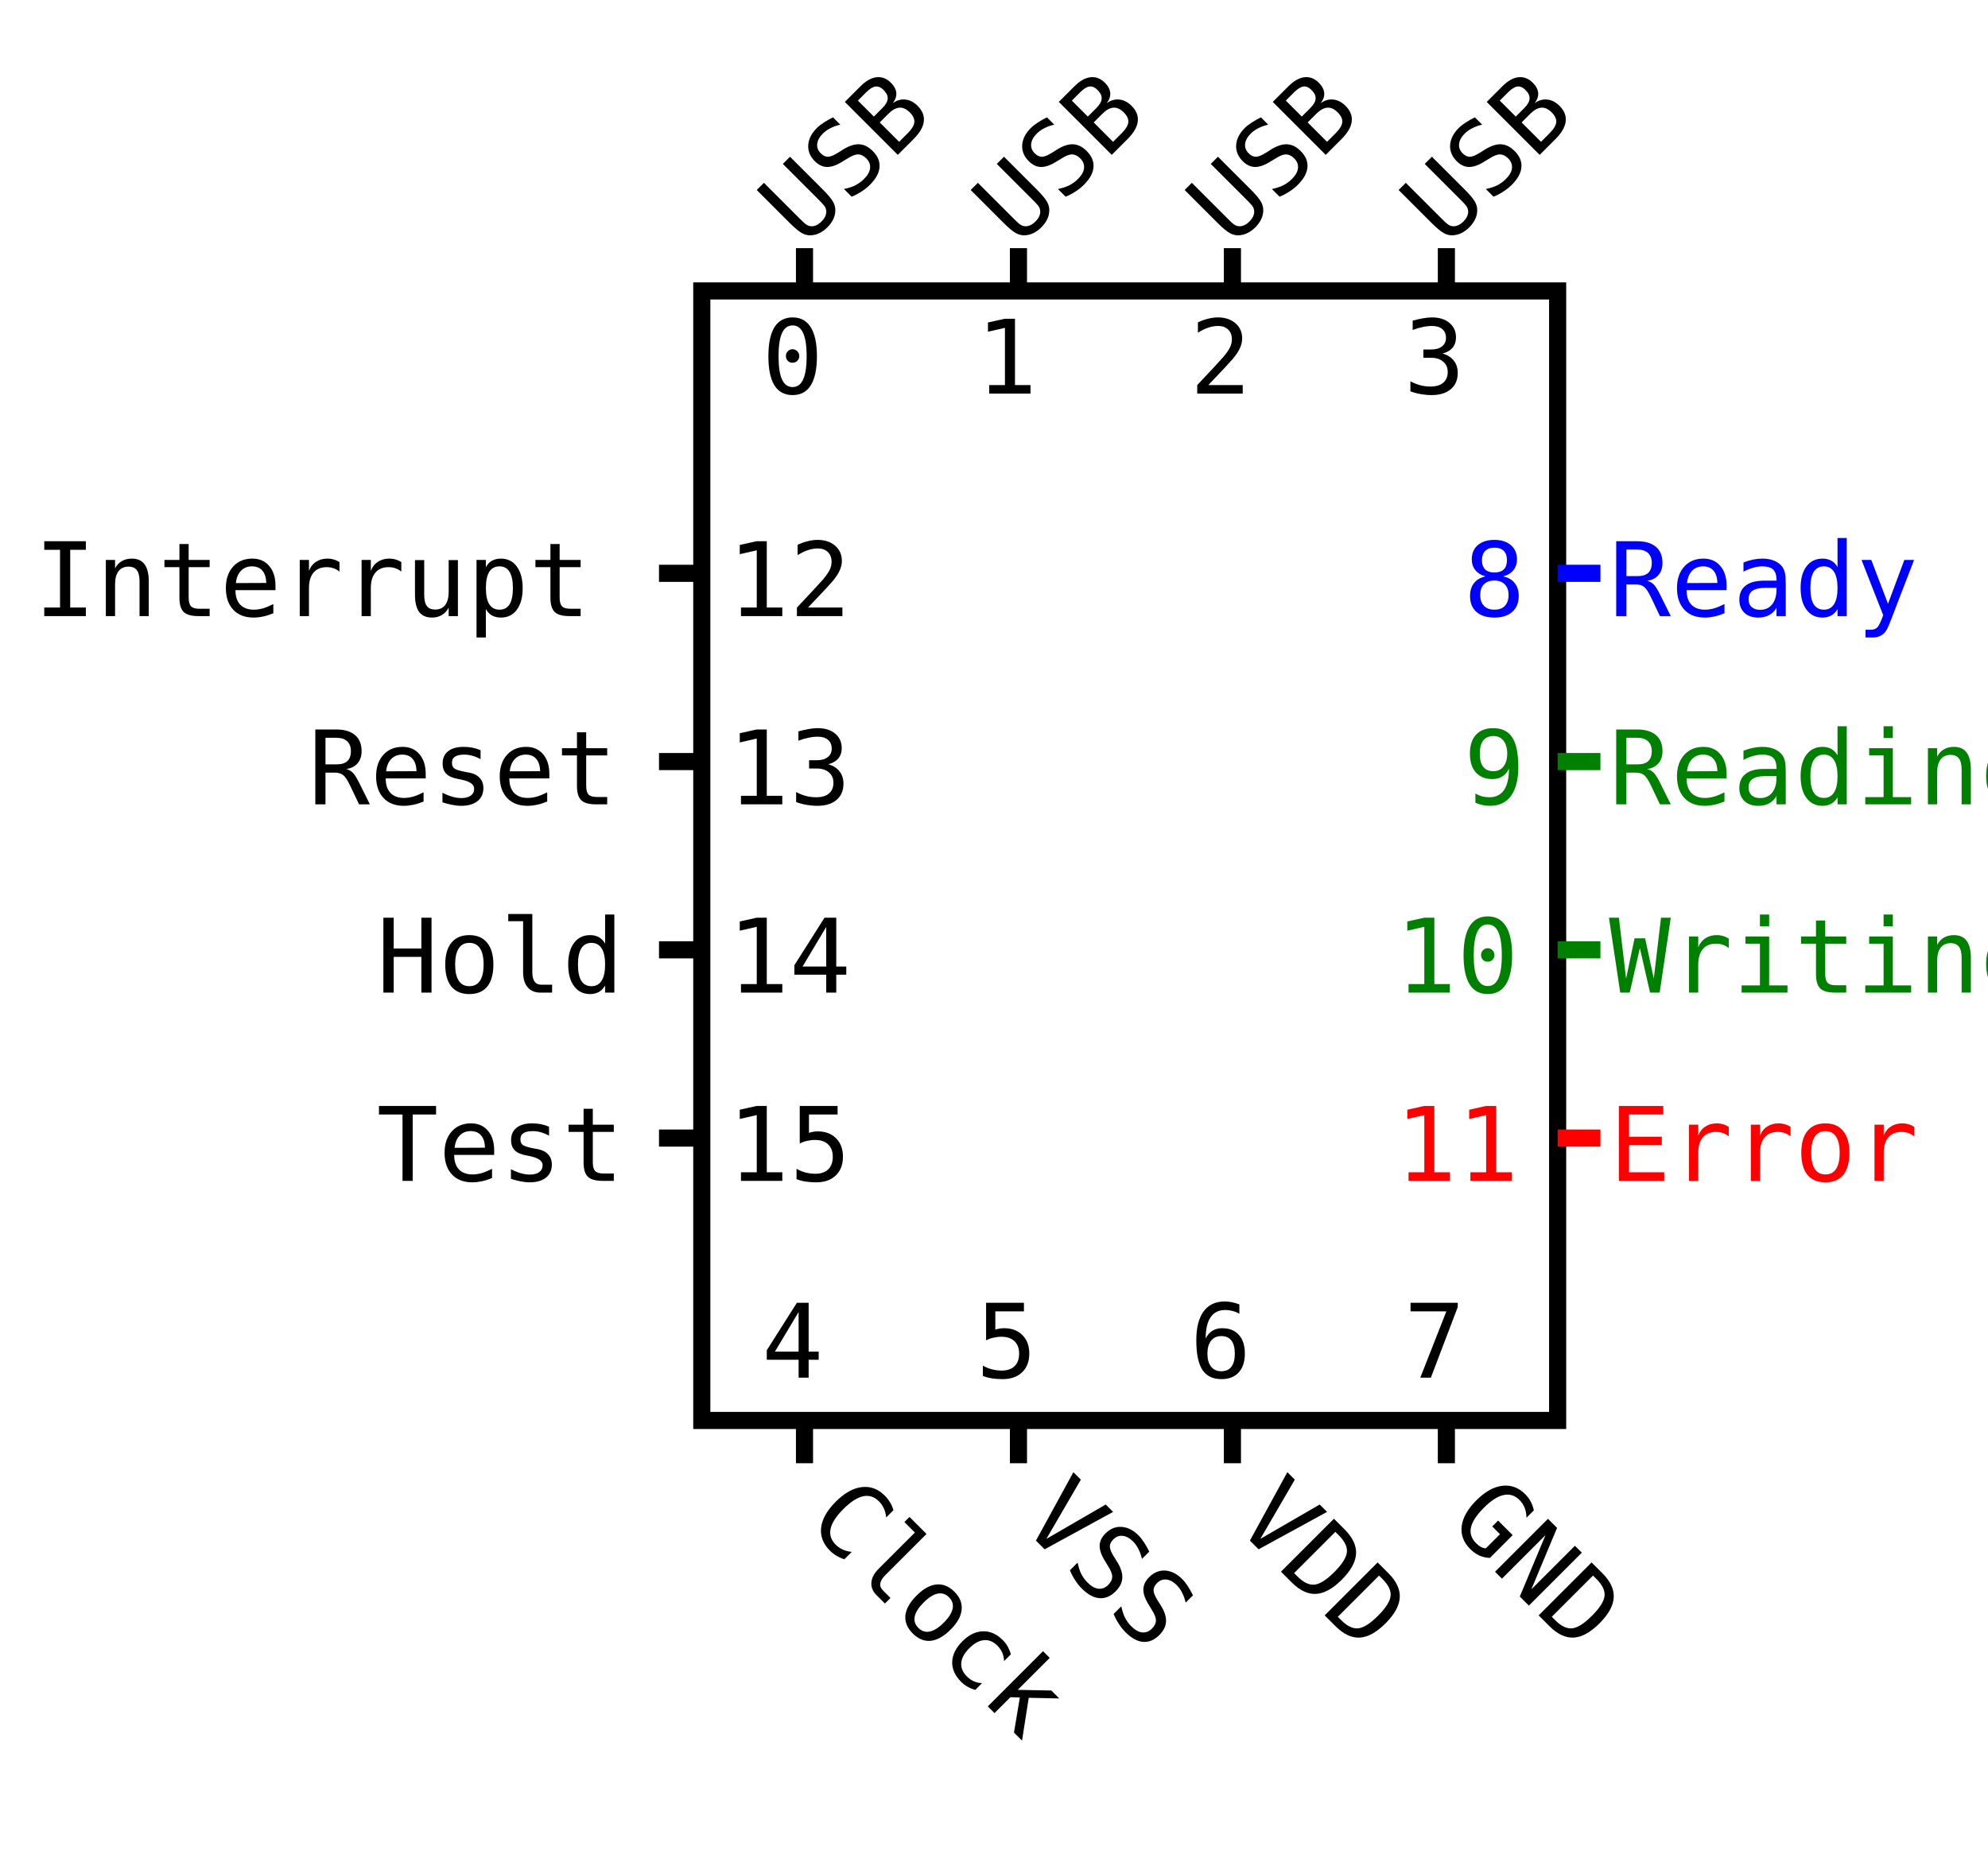
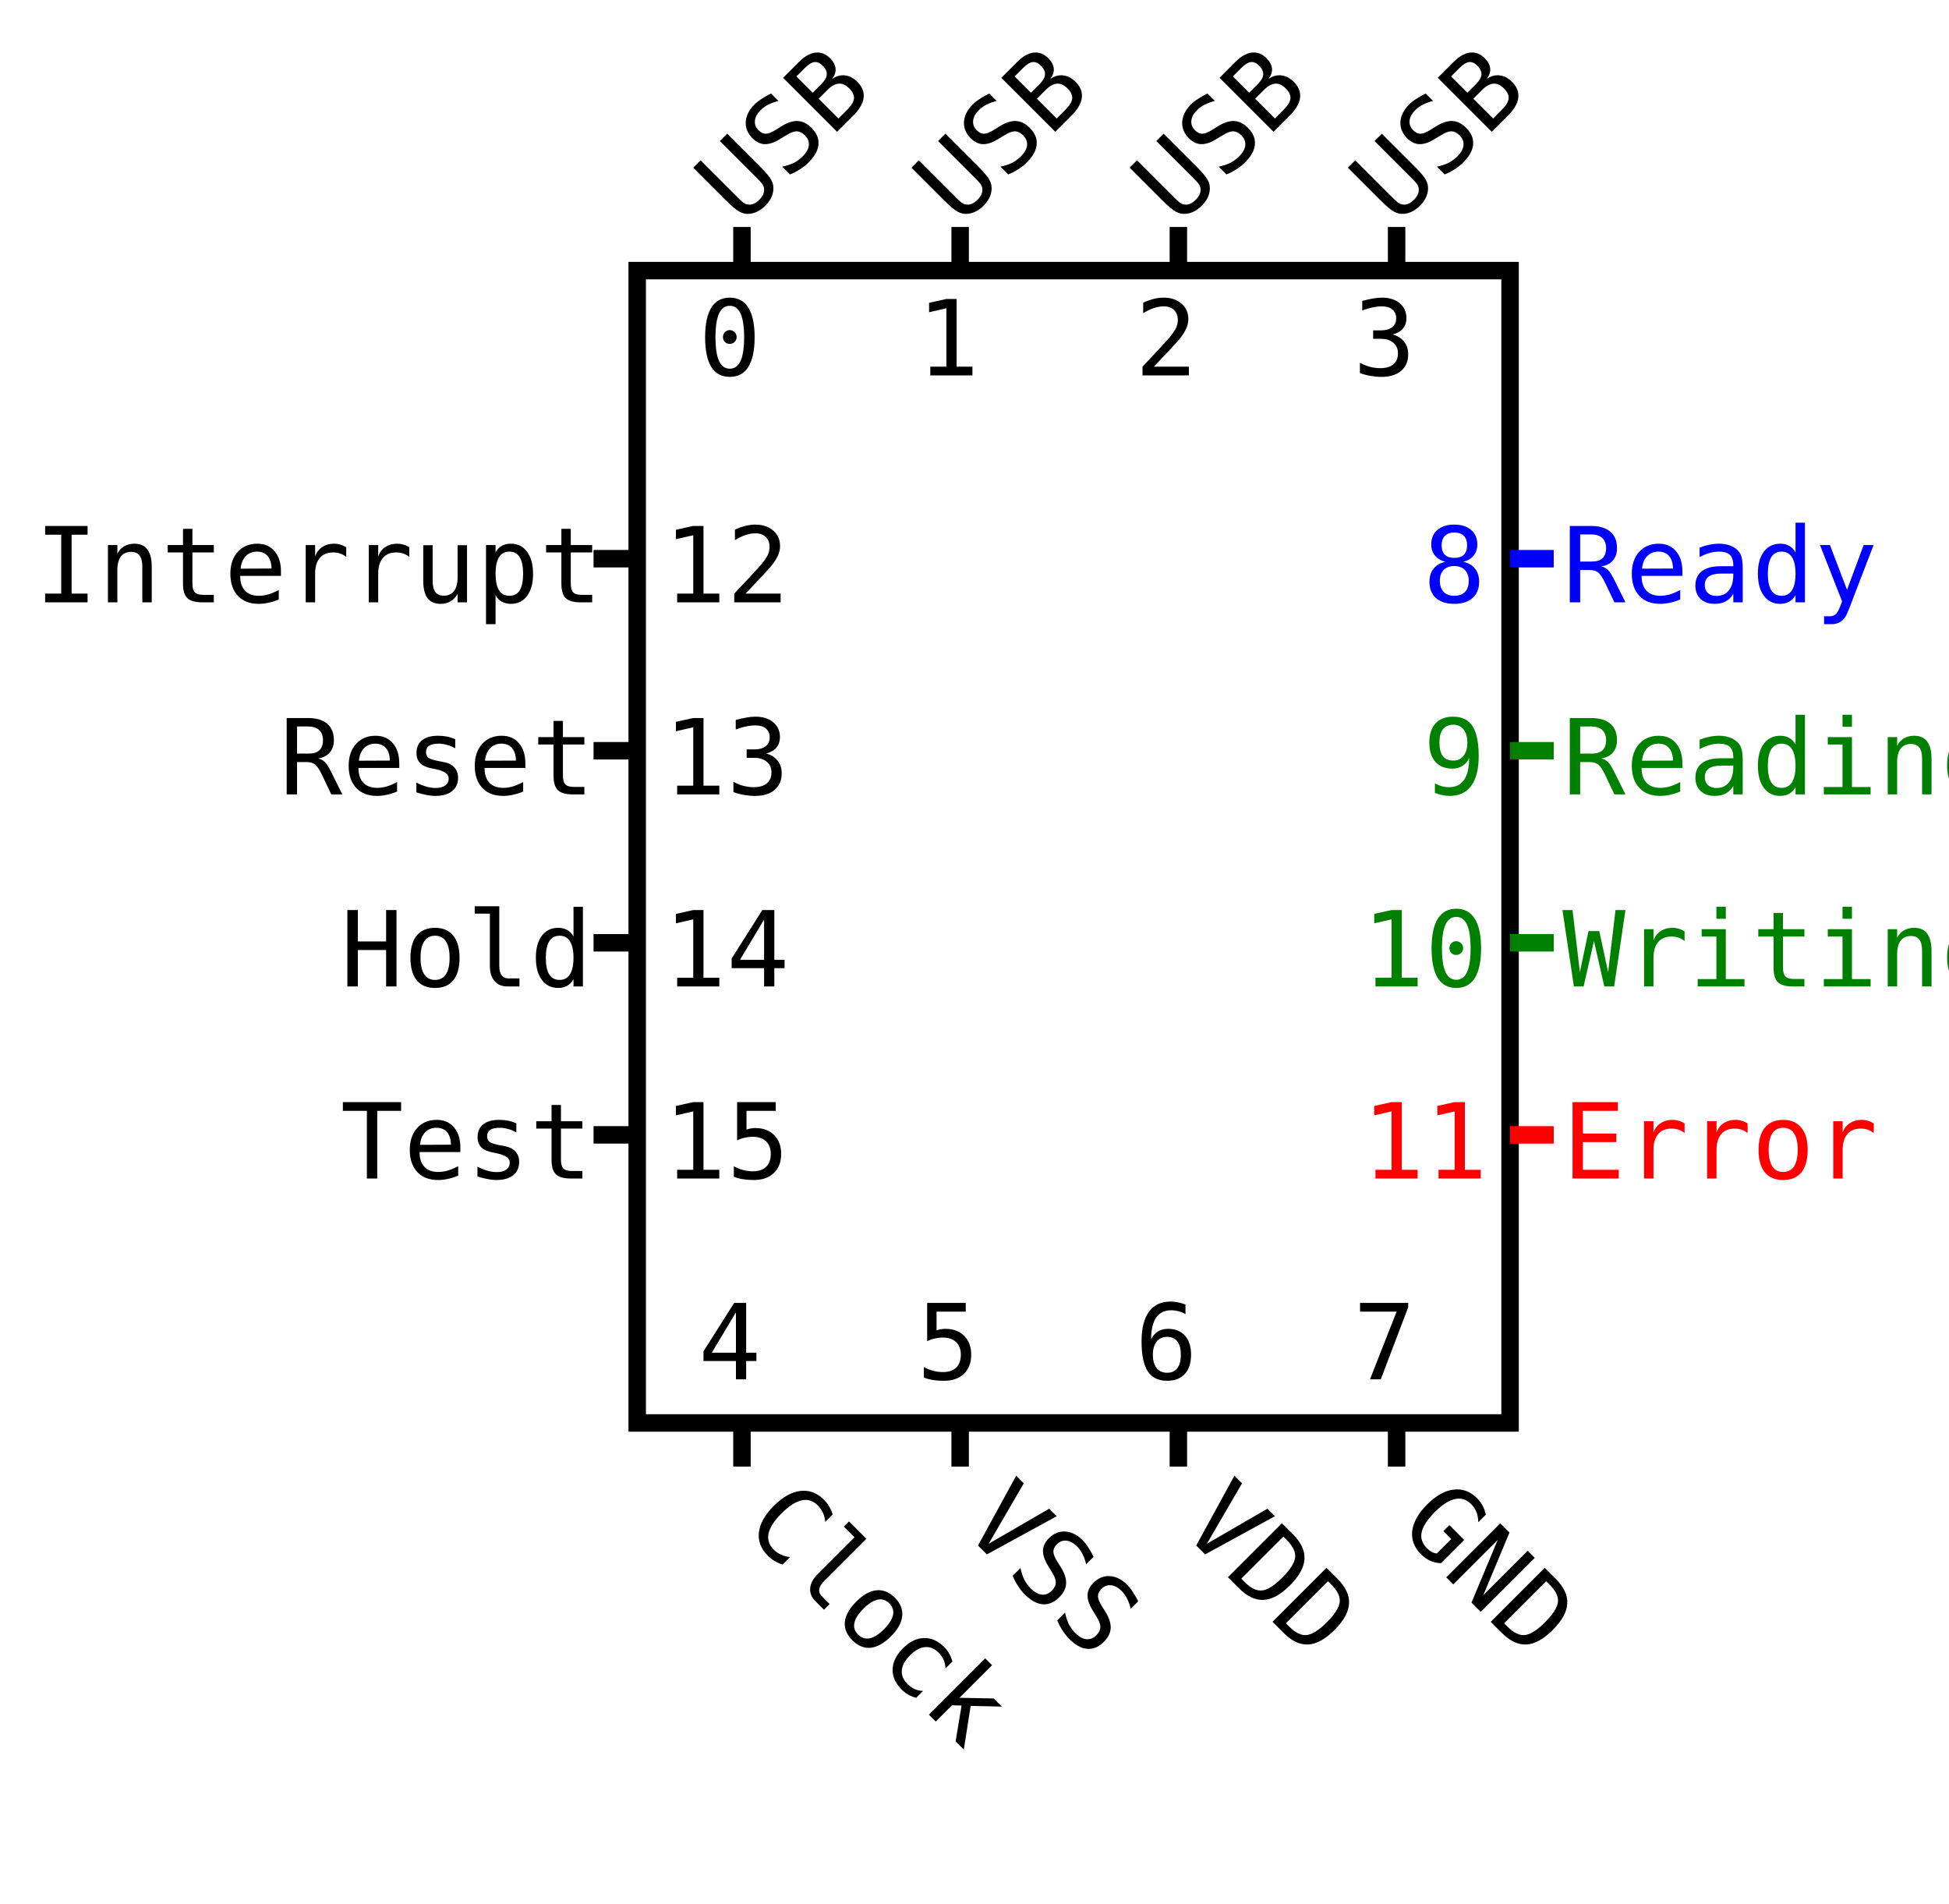
<svg xmlns="http://www.w3.org/2000/svg" version="1.1">
-   <rect x="82" y="34" width="100" height="132" fill="none" stroke-width="2" stroke="black" />
-   <line x1="94" y1="34" x2="94" y2="29" stroke="black" stroke-width="2" />
-   <text x="89" y="46" font-family="monospace" fill="black">0</text>
-   <text x="94" y="29" transform="rotate(-45 94 29)" font-family="monospace" fill="black">USB</text>
-   <line x1="119" y1="34" x2="119" y2="29" stroke="black" stroke-width="2" />
-   <text x="114" y="46" font-family="monospace" fill="black">1</text>
-   <text x="119" y="29" transform="rotate(-45 119 29)" font-family="monospace" fill="black">USB</text>
-   <line x1="144" y1="34" x2="144" y2="29" stroke="black" stroke-width="2" />
-   <text x="139" y="46" font-family="monospace" fill="black">2</text>
-   <text x="144" y="29" transform="rotate(-45 144 29)" font-family="monospace" fill="black">USB</text>
-   <line x1="169" y1="34" x2="169" y2="29" stroke="black" stroke-width="2" />
-   <text x="164" y="46" font-family="monospace" fill="black">3</text>
-   <text x="169" y="29" transform="rotate(-45 169 29)" font-family="monospace" fill="black">USB</text>
-   <line x1="94" y1="166" x2="94" y2="171" stroke="black" stroke-width="2" />
-   <text x="89" y="161" font-family="monospace" fill="black">4</text>
-   <text x="94" y="178" transform="rotate(45 94 178)" font-family="monospace" fill="black">Clock</text>
-   <line x1="119" y1="166" x2="119" y2="171" stroke="black" stroke-width="2" />
-   <text x="114" y="161" font-family="monospace" fill="black">5</text>
-   <text x="119" y="178" transform="rotate(45 119 178)" font-family="monospace" fill="black">VSS</text>
-   <line x1="144" y1="166" x2="144" y2="171" stroke="black" stroke-width="2" />
-   <text x="139" y="161" font-family="monospace" fill="black">6</text>
-   <text x="144" y="178" transform="rotate(45 144 178)" font-family="monospace" fill="black">VDD</text>
-   <line x1="169" y1="166" x2="169" y2="171" stroke="black" stroke-width="2" />
-   <text x="164" y="161" font-family="monospace" fill="black">7</text>
-   <text x="169" y="178" transform="rotate(45 169 178)" font-family="monospace" fill="black">GND</text>
-   <line x1="182" y1="67" x2="187" y2="67" stroke="blue" stroke-width="2" />
-   <text x="171" y="72" font-family="monospace" fill="blue">8</text>
-   <text x="188" y="72" transform="rotate(0 188 72)" font-family="monospace" fill="blue">Ready</text>
-   <line x1="182" y1="89" x2="187" y2="89" stroke="green" stroke-width="2" />
-   <text x="171" y="94" font-family="monospace" fill="green">9</text>
-   <text x="188" y="94" transform="rotate(0 188 94)" font-family="monospace" fill="green">Reading</text>
-   <line x1="182" y1="111" x2="187" y2="111" stroke="green" stroke-width="2" />
-   <text x="163" y="116" font-family="monospace" fill="green">10</text>
-   <text x="188" y="116" transform="rotate(0 188 116)" font-family="monospace" fill="green">Writing</text>
-   <line x1="182" y1="133" x2="187" y2="133" stroke="red" stroke-width="2" />
-   <text x="163" y="138" font-family="monospace" fill="red">11</text>
-   <text x="188" y="138" transform="rotate(0 188 138)" font-family="monospace" fill="red">Error</text>
-   <line x1="82" y1="67" x2="77" y2="67" stroke="black" stroke-width="2" />
-   <text x="85" y="72" font-family="monospace" fill="black">12</text>
-   <text x="4" y="72" transform="rotate(0 4 72)" font-family="monospace" fill="black" textLength="72">Interrupt</text>
-   <line x1="82" y1="89" x2="77" y2="89" stroke="black" stroke-width="2" />
-   <text x="85" y="94" font-family="monospace" fill="black">13</text>
-   <text x="36" y="94" transform="rotate(0 36 94)" font-family="monospace" fill="black" textLength="40">Reset</text>
-   <line x1="82" y1="111" x2="77" y2="111" stroke="black" stroke-width="2" />
-   <text x="85" y="116" font-family="monospace" fill="black">14</text>
-   <text x="44" y="116" transform="rotate(0 44 116)" font-family="monospace" fill="black" textLength="32">Hold</text>
-   <line x1="82" y1="133" x2="77" y2="133" stroke="black" stroke-width="2" />
-   <text x="85" y="138" font-family="monospace" fill="black">15</text>
-   <text x="44" y="138" transform="rotate(0 44 138)" font-family="monospace" fill="black" textLength="32">Test</text>
+   <rect x="73" y="31" width="100" height="132" fill="none" stroke-width="2" stroke="black" />
+   <line x1="85" y1="31" x2="85" y2="26" stroke="black" stroke-width="2" />
+   <text x="80" y="43" font-family="monospace" fill="black">0</text>
+   <text x="85" y="26" transform="rotate(-45 85 26)" font-family="monospace" fill="black">USB</text>
+   <line x1="110" y1="31" x2="110" y2="26" stroke="black" stroke-width="2" />
+   <text x="105" y="43" font-family="monospace" fill="black">1</text>
+   <text x="110" y="26" transform="rotate(-45 110 26)" font-family="monospace" fill="black">USB</text>
+   <line x1="135" y1="31" x2="135" y2="26" stroke="black" stroke-width="2" />
+   <text x="130" y="43" font-family="monospace" fill="black">2</text>
+   <text x="135" y="26" transform="rotate(-45 135 26)" font-family="monospace" fill="black">USB</text>
+   <line x1="160" y1="31" x2="160" y2="26" stroke="black" stroke-width="2" />
+   <text x="155" y="43" font-family="monospace" fill="black">3</text>
+   <text x="160" y="26" transform="rotate(-45 160 26)" font-family="monospace" fill="black">USB</text>
+   <line x1="85" y1="163" x2="85" y2="168" stroke="black" stroke-width="2" />
+   <text x="80" y="158" font-family="monospace" fill="black">4</text>
+   <text x="85" y="175" transform="rotate(45 85 175)" font-family="monospace" fill="black">Clock</text>
+   <line x1="110" y1="163" x2="110" y2="168" stroke="black" stroke-width="2" />
+   <text x="105" y="158" font-family="monospace" fill="black">5</text>
+   <text x="110" y="175" transform="rotate(45 110 175)" font-family="monospace" fill="black">VSS</text>
+   <line x1="135" y1="163" x2="135" y2="168" stroke="black" stroke-width="2" />
+   <text x="130" y="158" font-family="monospace" fill="black">6</text>
+   <text x="135" y="175" transform="rotate(45 135 175)" font-family="monospace" fill="black">VDD</text>
+   <line x1="160" y1="163" x2="160" y2="168" stroke="black" stroke-width="2" />
+   <text x="155" y="158" font-family="monospace" fill="black">7</text>
+   <text x="160" y="175" transform="rotate(45 160 175)" font-family="monospace" fill="black">GND</text>
+   <line x1="173" y1="64" x2="178" y2="64" stroke="blue" stroke-width="2" />
+   <text x="163" y="69" font-family="monospace" fill="blue">8</text>
+   <text x="179" y="69" transform="rotate(0 179 69)" font-family="monospace" fill="blue">Ready</text>
+   <line x1="173" y1="86" x2="178" y2="86" stroke="green" stroke-width="2" />
+   <text x="163" y="91" font-family="monospace" fill="green">9</text>
+   <text x="179" y="91" transform="rotate(0 179 91)" font-family="monospace" fill="green">Reading</text>
+   <line x1="173" y1="108" x2="178" y2="108" stroke="green" stroke-width="2" />
+   <text x="156" y="113" font-family="monospace" fill="green">10</text>
+   <text x="179" y="113" transform="rotate(0 179 113)" font-family="monospace" fill="green">Writing</text>
+   <line x1="173" y1="130" x2="178" y2="130" stroke="red" stroke-width="2" />
+   <text x="156" y="135" font-family="monospace" fill="red">11</text>
+   <text x="179" y="135" transform="rotate(0 179 135)" font-family="monospace" fill="red">Error</text>
+   <line x1="73" y1="64" x2="68" y2="64" stroke="black" stroke-width="2" />
+   <text x="76" y="69" font-family="monospace" fill="black">12</text>
+   <text x="4" y="69" transform="rotate(0 4 69)" font-family="monospace" fill="black" textLength="63">Interrupt</text>
+   <line x1="73" y1="86" x2="68" y2="86" stroke="black" stroke-width="2" />
+   <text x="76" y="91" font-family="monospace" fill="black">13</text>
+   <text x="32" y="91" transform="rotate(0 32 91)" font-family="monospace" fill="black" textLength="35">Reset</text>
+   <line x1="73" y1="108" x2="68" y2="108" stroke="black" stroke-width="2" />
+   <text x="76" y="113" font-family="monospace" fill="black">14</text>
+   <text x="39" y="113" transform="rotate(0 39 113)" font-family="monospace" fill="black" textLength="28">Hold</text>
+   <line x1="73" y1="130" x2="68" y2="130" stroke="black" stroke-width="2" />
+   <text x="76" y="135" font-family="monospace" fill="black">15</text>
+   <text x="39" y="135" transform="rotate(0 39 135)" font-family="monospace" fill="black" textLength="28">Test</text>
</svg>
